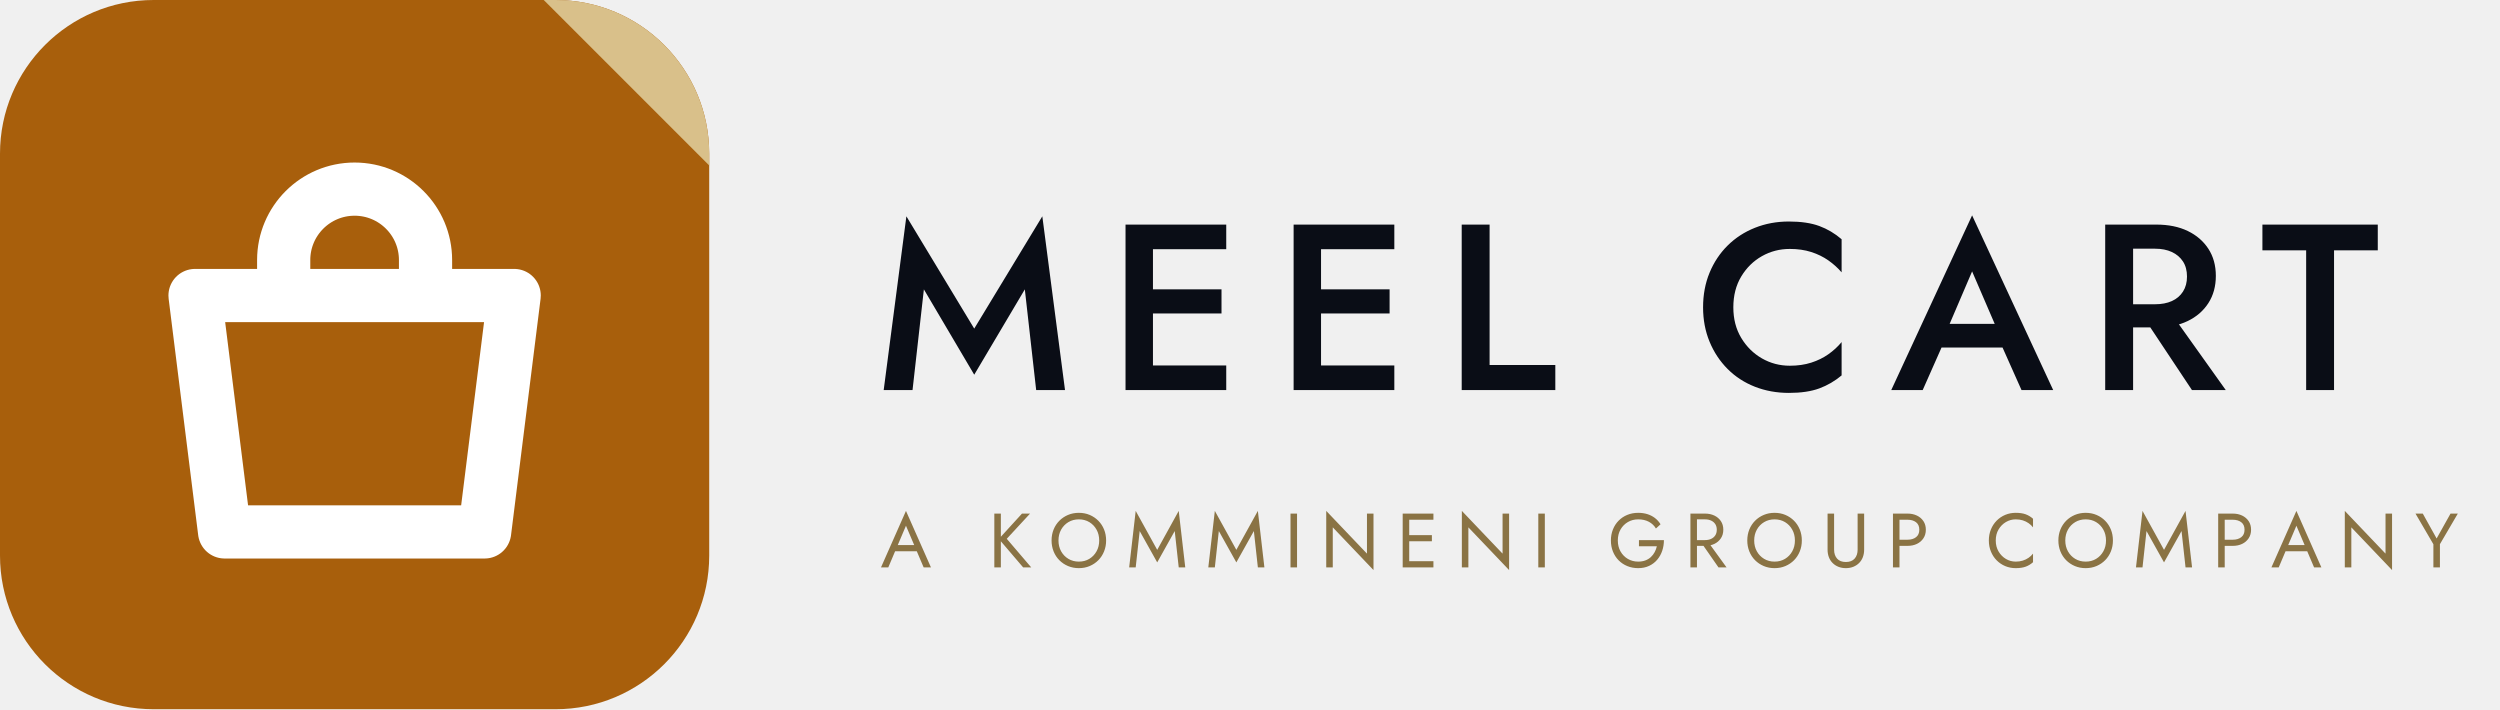
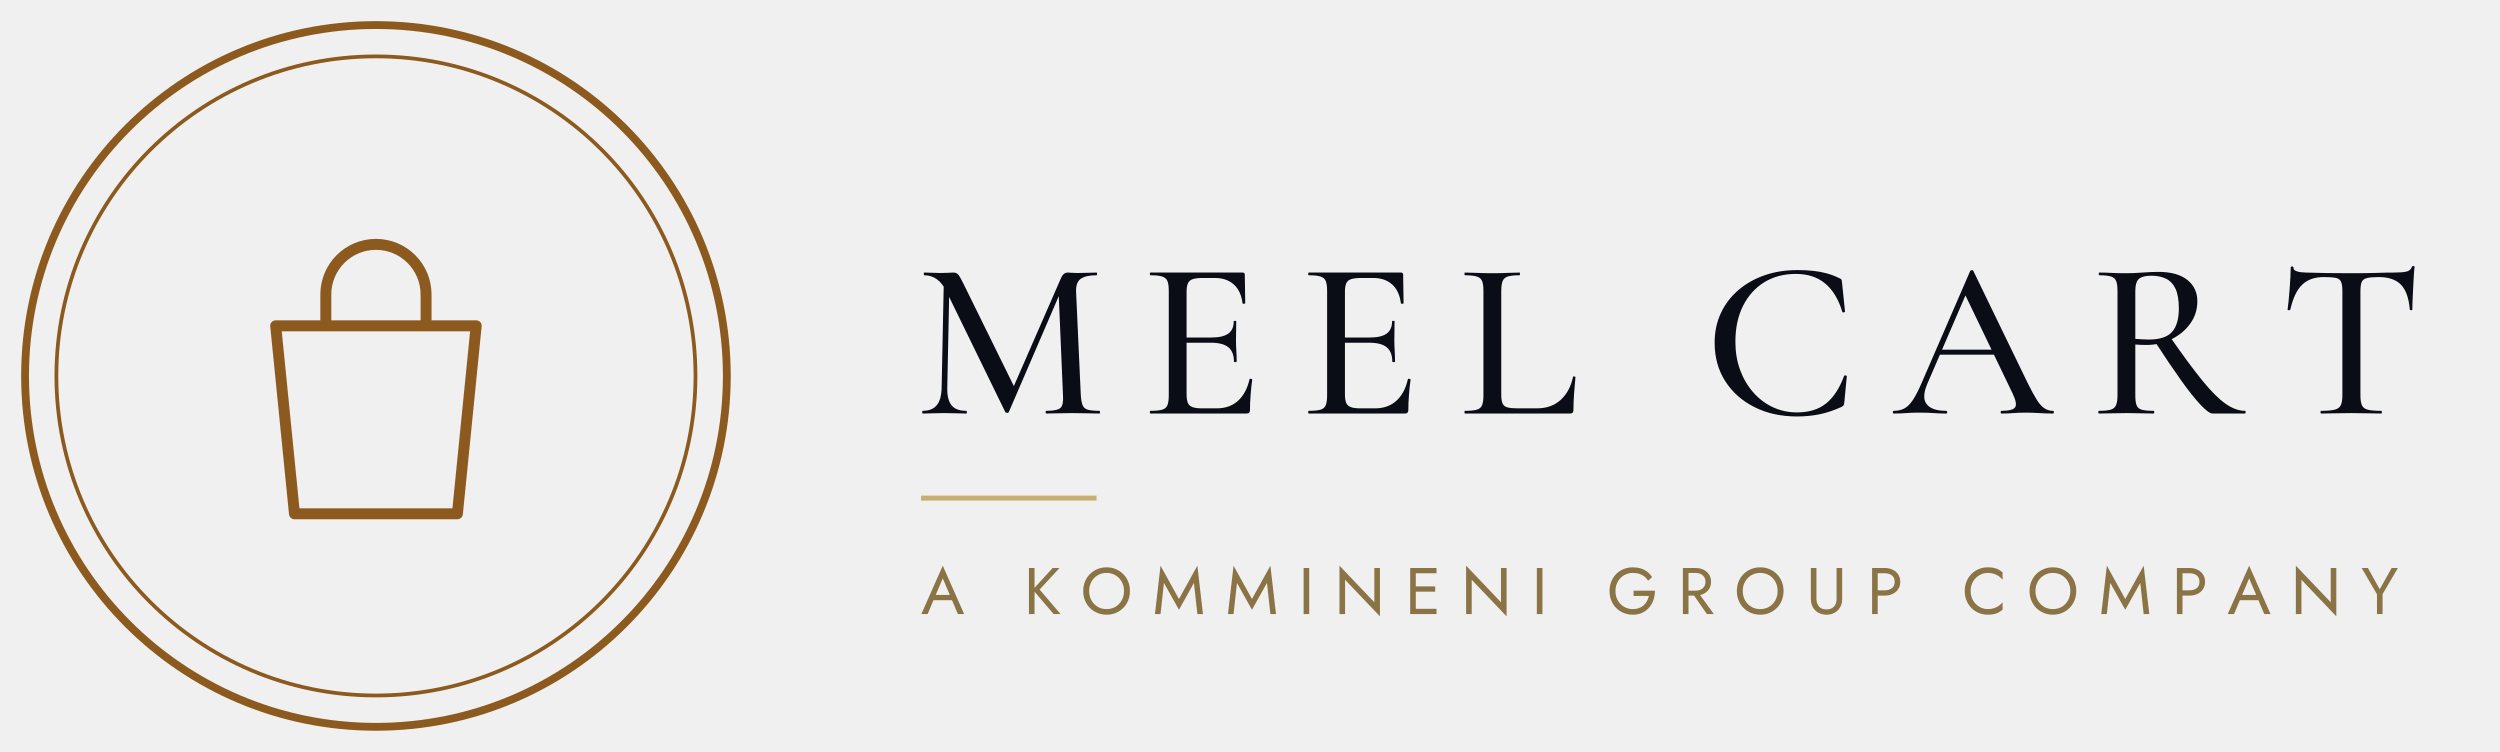
- <svg xmlns="http://www.w3.org/2000/svg" viewBox="0 0 423 120" width="423" height="120" role="img" aria-label="Meel Cart logo">
-   <g transform="translate(0 0)">
-     <clipPath id="t-meel-cart-0-0">
-       <rect width="120" height="120" rx="26" />
-     </clipPath>
-     <rect width="120" height="120" rx="26" fill="#A85F0C" />
-     <polygon clip-path="url(#t-meel-cart-0-0)" points="92,0 120,0 120,28" fill="#D9C08A" />
-     <path fill="none" stroke="#FFFFFF" stroke-width="9" stroke-linecap="round" stroke-linejoin="round" d="M33 50 H87 L82 90 H38 Z M48 50 V44 A12 12 0 0 1 72 44 V50" />
-   </g>
-   <path fill="#0A0D16" d="M156.32 48.96 164.84 63.4 173.4 48.96 175.32 66.0H180.2L176.36 36.6L164.84 55.6L153.36 36.6L149.52 66.0H154.4Z M193.36 66.0H207.48V61.84H193.36ZM193.36 42.16H207.48V38.0H193.36ZM193.36 53.04H206.68V48.96H193.36ZM190.44 38.0V66.0H195.08V38.0Z M221.8 66.0H235.92V61.84H221.8ZM221.8 42.16H235.92V38.0H221.8ZM221.8 53.04H235.12V48.96H221.8ZM218.88 38.0V66.0H223.52V38.0Z M247.32 38.0V66.0H263.16V61.76H252.04V38.0Z M293.28 52.0Q293.28 49.0 294.62 46.78Q295.96 44.56 298.12 43.34Q300.28 42.12 302.84 42.12Q304.84 42.12 306.46 42.64Q308.08 43.16 309.36 44.06Q310.64 44.96 311.6 46.08V40.48Q309.88 39.0 307.82 38.24Q305.76 37.48 302.68 37.48Q299.6 37.48 296.94 38.54Q294.28 39.6 292.32 41.54Q290.36 43.48 289.26 46.14Q288.16 48.8 288.16 52.0Q288.16 55.16 289.26 57.82Q290.36 60.48 292.32 62.44Q294.28 64.4 296.94 65.44Q299.6 66.48 302.68 66.48Q305.76 66.48 307.82 65.72Q309.88 64.96 311.6 63.52V57.88Q310.64 59.04 309.36 59.94Q308.08 60.84 306.46 61.36Q304.84 61.88 302.84 61.88Q300.28 61.88 298.12 60.64Q295.96 59.4 294.62 57.18Q293.28 54.96 293.28 52.0Z M326.36 58.8H341.16L340.28 54.8H327.28ZM333.68 45.92 338.16 56.32 338.24 57.48 342.04 66.0H347.4L333.68 36.44L320.0 66.0H325.32L329.2 57.24L329.28 56.2Z M362.0 52.64 370.88 66.0H376.6L367.08 52.64ZM356.2 38.0V66.0H360.92V38.0ZM359.0 42.08H364.64Q366.28 42.08 367.48 42.64Q368.68 43.2 369.36 44.24Q370.04 45.28 370.04 46.8Q370.04 48.28 369.36 49.34Q368.68 50.4 367.48 50.94Q366.28 51.48 364.64 51.48H359.0V55.4H364.84Q367.92 55.4 370.16 54.32Q372.4 53.24 373.66 51.28Q374.92 49.32 374.92 46.68Q374.92 44.04 373.66 42.1Q372.4 40.16 370.16 39.08Q367.92 38.0 364.84 38.0H359.0Z M382.8 42.36H390.2V66.0H394.92V42.36H402.32V38.0H382.8Z" />
-   <path fill="#8A7344" d="M150.911 93.27H155.721L155.331 92.23H151.301ZM153.29 88.954 154.85 92.62 154.954 92.88 156.28 96.0H157.515L153.29 86.445L149.065 96.0H150.3L151.652 92.802L151.756 92.568Z M168.24 86.9V96.0H169.345V86.9ZM172.92 86.9 169.007 91.19 173.115 96.0H174.48L170.346 91.164L174.285 86.9Z M179.095 91.45Q179.095 90.423 179.543 89.617Q179.992 88.811 180.772 88.343Q181.552 87.875 182.54 87.875Q183.541 87.875 184.315 88.343Q185.088 88.811 185.536 89.617Q185.985 90.423 185.985 91.45Q185.985 92.477 185.536 93.283Q185.088 94.089 184.315 94.557Q183.541 95.025 182.54 95.025Q181.552 95.025 180.772 94.557Q179.992 94.089 179.543 93.283Q179.095 92.477 179.095 91.45ZM177.925 91.45Q177.925 92.438 178.269 93.296Q178.614 94.154 179.238 94.785Q179.862 95.415 180.707 95.773Q181.552 96.13 182.54 96.13Q183.541 96.13 184.38 95.773Q185.218 95.415 185.842 94.785Q186.466 94.154 186.81 93.296Q187.155 92.438 187.155 91.45Q187.155 90.449 186.81 89.597Q186.466 88.746 185.842 88.115Q185.218 87.485 184.38 87.127Q183.541 86.77 182.54 86.77Q181.552 86.77 180.707 87.127Q179.862 87.485 179.238 88.115Q178.614 88.746 178.269 89.597Q177.925 90.449 177.925 91.45Z M192.836 89.851 195.8 95.155 198.764 89.851 199.44 96.0H200.545L199.44 86.445L195.8 93.036L192.16 86.445L191.055 96.0H192.16Z M206.226 89.851 209.19 95.155 212.154 89.851 212.83 96.0H213.935L212.83 86.445L209.19 93.036L205.55 86.445L204.445 96.0H205.55Z M218.355 86.9V96.0H219.46V86.9Z M231.29 86.9V93.673L224.4 86.445V96.0H225.505V89.227L232.395 96.455V86.9Z M237.946 96.0H242.535V94.96H237.946ZM237.946 87.94H242.535V86.9H237.946ZM237.946 91.58H242.275V90.54H237.946ZM237.335 86.9V96.0H238.44V86.9Z M254.235 86.9V93.673L247.345 86.445V96.0H248.45V89.227L255.34 96.455V86.9Z M260.28 86.9V96.0H261.385V86.9Z M277.31 92.425H280.339Q280.222 92.958 279.968 93.426Q279.715 93.894 279.325 94.258Q278.935 94.622 278.395 94.823Q277.856 95.025 277.18 95.025Q276.218 95.025 275.438 94.57Q274.658 94.115 274.196 93.309Q273.735 92.503 273.735 91.45Q273.735 90.384 274.196 89.584Q274.658 88.785 275.438 88.33Q276.218 87.875 277.18 87.875Q278.22 87.875 278.987 88.285Q279.754 88.694 280.183 89.422L280.963 88.707Q280.573 88.07 280.007 87.641Q279.442 87.212 278.733 86.991Q278.025 86.77 277.18 86.77Q276.192 86.77 275.347 87.114Q274.502 87.459 273.878 88.09Q273.254 88.72 272.909 89.578Q272.565 90.436 272.565 91.45Q272.565 92.464 272.909 93.322Q273.254 94.18 273.878 94.811Q274.502 95.441 275.347 95.785Q276.192 96.13 277.18 96.13Q278.22 96.13 279.032 95.746Q279.845 95.363 280.404 94.7Q280.963 94.037 281.249 93.186Q281.535 92.334 281.535 91.385H277.31Z M287.645 91.515 290.765 96.0H292.13L288.88 91.515ZM286.02 86.9V96.0H287.125V86.9ZM286.631 87.875H288.49Q289.075 87.875 289.524 88.083Q289.972 88.291 290.226 88.681Q290.479 89.071 290.479 89.63Q290.479 90.189 290.226 90.579Q289.972 90.969 289.524 91.177Q289.075 91.385 288.49 91.385H286.631V92.36H288.49Q289.374 92.36 290.069 92.029Q290.765 91.697 291.174 91.079Q291.584 90.462 291.584 89.63Q291.584 88.785 291.174 88.174Q290.765 87.563 290.069 87.232Q289.374 86.9 288.49 86.9H286.631Z M296.81 91.45Q296.81 90.423 297.258 89.617Q297.707 88.811 298.487 88.343Q299.267 87.875 300.255 87.875Q301.256 87.875 302.029 88.343Q302.803 88.811 303.251 89.617Q303.7 90.423 303.7 91.45Q303.7 92.477 303.251 93.283Q302.803 94.089 302.029 94.557Q301.256 95.025 300.255 95.025Q299.267 95.025 298.487 94.557Q297.707 94.089 297.258 93.283Q296.81 92.477 296.81 91.45ZM295.64 91.45Q295.64 92.438 295.984 93.296Q296.329 94.154 296.953 94.785Q297.577 95.415 298.422 95.773Q299.267 96.13 300.255 96.13Q301.256 96.13 302.094 95.773Q302.933 95.415 303.557 94.785Q304.181 94.154 304.525 93.296Q304.87 92.438 304.87 91.45Q304.87 90.449 304.525 89.597Q304.181 88.746 303.557 88.115Q302.933 87.485 302.094 87.127Q301.256 86.77 300.255 86.77Q299.267 86.77 298.422 87.127Q297.577 87.485 296.953 88.115Q296.329 88.746 295.984 89.597Q295.64 90.449 295.64 91.45Z M309.225 86.9V93.01Q309.225 93.686 309.439 94.258Q309.654 94.83 310.063 95.246Q310.473 95.662 311.045 95.896Q311.617 96.13 312.319 96.13Q313.021 96.13 313.593 95.896Q314.165 95.662 314.574 95.246Q314.984 94.83 315.198 94.258Q315.413 93.686 315.413 93.01V86.9H314.308V93.01Q314.308 93.946 313.801 94.518Q313.294 95.09 312.319 95.09Q311.344 95.09 310.837 94.518Q310.33 93.946 310.33 93.01V86.9Z M320.288 86.9V96.0H321.393V86.9ZM320.899 87.94H322.758Q323.642 87.94 324.194 88.362Q324.747 88.785 324.747 89.63Q324.747 90.462 324.194 90.891Q323.642 91.32 322.758 91.32H320.899V92.36H322.758Q323.642 92.36 324.337 92.029Q325.033 91.697 325.442 91.079Q325.852 90.462 325.852 89.63Q325.852 88.785 325.442 88.174Q325.033 87.563 324.337 87.232Q323.642 86.9 322.758 86.9H320.899Z M337.682 91.45Q337.682 90.384 338.156 89.584Q338.631 88.785 339.398 88.33Q340.165 87.875 341.062 87.875Q341.712 87.875 342.251 88.044Q342.791 88.213 343.233 88.518Q343.675 88.824 343.987 89.227V87.771Q343.415 87.264 342.739 87.017Q342.063 86.77 341.062 86.77Q340.113 86.77 339.287 87.114Q338.462 87.459 337.838 88.09Q337.214 88.72 336.863 89.578Q336.512 90.436 336.512 91.45Q336.512 92.464 336.863 93.322Q337.214 94.18 337.838 94.811Q338.462 95.441 339.287 95.785Q340.113 96.13 341.062 96.13Q342.063 96.13 342.739 95.883Q343.415 95.636 343.987 95.129V93.673Q343.675 94.076 343.233 94.381Q342.791 94.687 342.251 94.856Q341.712 95.025 341.062 95.025Q340.165 95.025 339.398 94.57Q338.631 94.115 338.156 93.309Q337.682 92.503 337.682 91.45Z M349.447 91.45Q349.447 90.423 349.895 89.617Q350.344 88.811 351.124 88.343Q351.904 87.875 352.892 87.875Q353.893 87.875 354.666 88.343Q355.44 88.811 355.888 89.617Q356.337 90.423 356.337 91.45Q356.337 92.477 355.888 93.283Q355.44 94.089 354.666 94.557Q353.893 95.025 352.892 95.025Q351.904 95.025 351.124 94.557Q350.344 94.089 349.895 93.283Q349.447 92.477 349.447 91.45ZM348.277 91.45Q348.277 92.438 348.621 93.296Q348.966 94.154 349.59 94.785Q350.214 95.415 351.059 95.773Q351.904 96.13 352.892 96.13Q353.893 96.13 354.731 95.773Q355.57 95.415 356.194 94.785Q356.818 94.154 357.162 93.296Q357.507 92.438 357.507 91.45Q357.507 90.449 357.162 89.597Q356.818 88.746 356.194 88.115Q355.57 87.485 354.731 87.127Q353.893 86.77 352.892 86.77Q351.904 86.77 351.059 87.127Q350.214 87.485 349.59 88.115Q348.966 88.746 348.621 89.597Q348.277 90.449 348.277 91.45Z M363.188 89.851 366.152 95.155 369.116 89.851 369.792 96.0H370.897L369.792 86.445L366.152 93.036L362.512 86.445L361.407 96.0H362.512Z M375.317 86.9V96.0H376.422V86.9ZM375.928 87.94H377.787Q378.671 87.94 379.223 88.362Q379.776 88.785 379.776 89.63Q379.776 90.462 379.223 90.891Q378.671 91.32 377.787 91.32H375.928V92.36H377.787Q378.671 92.36 379.366 92.029Q380.062 91.697 380.471 91.079Q380.881 90.462 380.881 89.63Q380.881 88.785 380.471 88.174Q380.062 87.563 379.366 87.232Q378.671 86.9 377.787 86.9H375.928Z M386.172 93.27H390.982L390.592 92.23H386.562ZM388.551 88.954 390.111 92.62 390.215 92.88 391.541 96.0H392.776L388.551 86.445L384.326 96.0H385.561L386.913 92.802L387.017 92.568Z M403.631 86.9V93.673L396.741 86.445V96.0H397.846V89.227L404.736 96.455V86.9Z M414.629 86.9 412.276 91.112 409.936 86.9H408.701L411.73 92.087V96.0H412.835V92.074L415.864 86.9Z" />
+ <svg xmlns="http://www.w3.org/2000/svg" viewBox="0 0 399 120" width="399" height="120" role="img" aria-label="Meel Cart logo">
+   <circle fill="none" stroke="#8C5A1E" stroke-width="1.25" cx="60" cy="60" r="56" />
+   <circle fill="none" stroke="#8C5A1E" stroke-width="0.6" cx="60" cy="60" r="51" />
+   <path fill="none" stroke="#8C5A1E" stroke-width="1.75" stroke-linecap="round" stroke-linejoin="round" d="M44 52 H76 L73 82 H47 Z M52 52 V47 A8 8 0 0 1 68 47 V52" />
+   <path fill="#0A0D16" d="M150.284 61.896 150.644 44.328 151.544 44.4 151.184 61.896Q151.148 63.768 151.85 64.668Q152.552 65.568 154.208 65.568Q154.316 65.568 154.316 65.784Q154.316 66.0 154.208 66.0Q153.416 66.0 152.588 65.964Q151.76 65.928 150.716 65.928Q149.744 65.928 148.88 65.964Q148.016 66.0 147.26 66.0Q147.188 66.0 147.188 65.784Q147.188 65.568 147.26 65.568Q148.772 65.568 149.51 64.668Q150.248 63.768 150.284 61.896ZM175.484 65.568Q175.556 65.568 175.556 65.784Q175.556 66.0 175.484 66.0Q174.584 66.0 173.468 65.964Q172.352 65.928 171.092 65.928Q169.904 65.928 168.86 65.964Q167.816 66.0 166.988 66.0Q166.88 66.0 166.88 65.784Q166.88 65.568 166.988 65.568Q168.752 65.568 169.256 65.1Q169.76 64.632 169.652 63.084L168.932 46.128L170.336 44.112L161.012 65.748Q160.976 65.892 160.742 65.892Q160.508 65.892 160.436 65.748L151.04 46.488Q149.78 43.932 147.512 43.932Q147.44 43.932 147.44 43.716Q147.44 43.5 147.512 43.5Q148.16 43.5 148.862 43.536Q149.564 43.572 150.068 43.572Q150.752 43.572 151.31 43.536Q151.868 43.5 152.156 43.5Q152.66 43.5 152.948 43.842Q153.236 44.184 153.812 45.372L161.984 61.968L160.652 64.272L169.328 44.4Q169.508 43.968 169.778 43.734Q170.048 43.5 170.408 43.5Q170.66 43.5 171.038 43.536Q171.416 43.572 171.92 43.572Q172.928 43.572 173.612 43.536Q174.296 43.5 175.016 43.5Q175.088 43.5 175.088 43.716Q175.088 43.932 175.016 43.932Q173.288 43.932 172.496 44.49Q171.704 45.048 171.74 46.524L172.496 63.084Q172.568 64.128 172.784 64.668Q173.0 65.208 173.612 65.388Q174.224 65.568 175.484 65.568Z M198.956 66.0H183.62Q183.512 66.0 183.512 65.784Q183.512 65.568 183.62 65.568Q184.844 65.568 185.474 65.388Q186.104 65.208 186.32 64.668Q186.536 64.128 186.536 63.084V46.416Q186.536 45.372 186.32 44.85Q186.104 44.328 185.474 44.13Q184.844 43.932 183.62 43.932Q183.512 43.932 183.512 43.716Q183.512 43.5 183.62 43.5H198.308Q198.668 43.5 198.668 43.824L198.74 48.36Q198.74 48.468 198.542 48.486Q198.344 48.504 198.308 48.396Q198.056 46.416 196.904 45.39Q195.752 44.364 193.88 44.364H192.044Q190.964 44.364 190.388 44.544Q189.812 44.724 189.596 45.21Q189.38 45.696 189.38 46.56V62.94Q189.38 63.804 189.578 64.29Q189.776 64.776 190.316 64.974Q190.856 65.172 191.828 65.172H194.204Q196.256 65.172 197.588 63.966Q198.92 62.76 199.424 60.528Q199.424 60.42 199.64 60.456Q199.856 60.492 199.856 60.6Q199.712 61.572 199.604 62.94Q199.496 64.308 199.496 65.46Q199.496 66.0 198.956 66.0ZM196.94 57.72Q196.94 56.172 196.058 55.434Q195.176 54.696 193.232 54.696H188.012V53.868H193.34Q195.176 53.868 196.04 53.238Q196.904 52.608 196.904 51.276Q196.904 51.204 197.102 51.204Q197.3 51.204 197.3 51.276Q197.3 52.392 197.282 53.004Q197.264 53.616 197.264 54.3Q197.264 55.128 197.318 55.956Q197.372 56.784 197.372 57.72Q197.372 57.792 197.156 57.792Q196.94 57.792 196.94 57.72Z M224.228 66.0H208.892Q208.784 66.0 208.784 65.784Q208.784 65.568 208.892 65.568Q210.116 65.568 210.746 65.388Q211.376 65.208 211.592 64.668Q211.808 64.128 211.808 63.084V46.416Q211.808 45.372 211.592 44.85Q211.376 44.328 210.746 44.13Q210.116 43.932 208.892 43.932Q208.784 43.932 208.784 43.716Q208.784 43.5 208.892 43.5H223.58Q223.94 43.5 223.94 43.824L224.012 48.36Q224.012 48.468 223.814 48.486Q223.616 48.504 223.58 48.396Q223.328 46.416 222.176 45.39Q221.024 44.364 219.152 44.364H217.316Q216.236 44.364 215.66 44.544Q215.084 44.724 214.868 45.21Q214.652 45.696 214.652 46.56V62.94Q214.652 63.804 214.85 64.29Q215.048 64.776 215.588 64.974Q216.128 65.172 217.1 65.172H219.476Q221.528 65.172 222.86 63.966Q224.192 62.76 224.696 60.528Q224.696 60.42 224.912 60.456Q225.128 60.492 225.128 60.6Q224.984 61.572 224.876 62.94Q224.768 64.308 224.768 65.46Q224.768 66.0 224.228 66.0ZM222.212 57.72Q222.212 56.172 221.33 55.434Q220.448 54.696 218.504 54.696H213.284V53.868H218.612Q220.448 53.868 221.312 53.238Q222.176 52.608 222.176 51.276Q222.176 51.204 222.374 51.204Q222.572 51.204 222.572 51.276Q222.572 52.392 222.554 53.004Q222.536 53.616 222.536 54.3Q222.536 55.128 222.59 55.956Q222.644 56.784 222.644 57.72Q222.644 57.792 222.428 57.792Q222.212 57.792 222.212 57.72Z M239.6 46.452V62.94Q239.6 63.876 239.798 64.362Q239.996 64.848 240.554 65.01Q241.112 65.172 242.228 65.172H245.288Q247.628 65.172 249.104 63.804Q250.58 62.436 251.048 60.168Q251.048 60.06 251.246 60.078Q251.444 60.096 251.444 60.204Q251.336 61.248 251.228 62.724Q251.12 64.2 251.12 65.46Q251.12 66.0 250.58 66.0H233.804Q233.732 66.0 233.732 65.784Q233.732 65.568 233.804 65.568Q235.064 65.568 235.694 65.388Q236.324 65.208 236.54 64.668Q236.756 64.128 236.756 63.084V46.416Q236.756 45.372 236.54 44.85Q236.324 44.328 235.694 44.13Q235.064 43.932 233.804 43.932Q233.732 43.932 233.732 43.716Q233.732 43.5 233.804 43.5Q234.668 43.5 235.802 43.554Q236.936 43.608 238.16 43.608Q239.456 43.608 240.554 43.554Q241.652 43.5 242.516 43.5Q242.588 43.5 242.588 43.716Q242.588 43.932 242.516 43.932Q241.256 43.932 240.644 44.13Q240.032 44.328 239.816 44.868Q239.6 45.408 239.6 46.452Z M286.868 43.104Q288.236 43.104 289.406 43.23Q290.576 43.356 291.602 43.644Q292.628 43.932 293.564 44.4Q293.852 44.508 293.906 44.634Q293.96 44.76 293.996 45.192L294.464 49.728Q294.464 49.8 294.266 49.854Q294.068 49.908 294.032 49.764Q293.132 46.776 291.296 45.246Q289.46 43.716 286.616 43.716Q283.736 43.716 281.576 45.048Q279.416 46.38 278.192 48.81Q276.968 51.24 276.968 54.552Q276.968 57.0 277.724 59.052Q278.48 61.104 279.83 62.634Q281.18 64.164 282.962 64.992Q284.744 65.82 286.796 65.82Q289.676 65.82 291.458 64.38Q293.24 62.94 294.32 59.988Q294.392 59.88 294.572 59.916Q294.752 59.952 294.752 60.06L294.356 64.164Q294.32 64.596 294.23 64.704Q294.14 64.812 293.888 64.956Q292.052 65.784 290.378 66.126Q288.704 66.468 286.796 66.468Q282.98 66.468 280.01 64.974Q277.04 63.48 275.348 60.834Q273.656 58.188 273.656 54.696Q273.656 52.104 274.646 49.98Q275.636 47.856 277.436 46.308Q279.236 44.76 281.63 43.932Q284.024 43.104 286.868 43.104Z M309.008 56.604 309.44 55.812H319.232L319.484 56.604ZM327.62 65.568Q327.8 65.568 327.8 65.784Q327.8 66.0 327.62 66.0Q326.576 66.0 325.478 65.928Q324.38 65.856 323.336 65.856Q322.184 65.856 321.338 65.928Q320.492 66.0 319.448 66.0Q319.304 66.0 319.304 65.784Q319.304 65.568 319.448 65.568Q321.212 65.568 321.608 65.01Q322.004 64.452 321.212 62.796L313.472 46.704L314.624 44.976L307.604 61.248Q306.668 63.444 307.496 64.506Q308.324 65.568 310.592 65.568Q310.772 65.568 310.772 65.784Q310.772 66.0 310.592 66.0Q309.512 66.0 308.612 65.928Q307.712 65.856 306.344 65.856Q305.012 65.856 304.202 65.928Q303.392 66.0 302.24 66.0Q302.096 66.0 302.096 65.784Q302.096 65.568 302.24 65.568Q303.212 65.568 303.932 65.19Q304.652 64.812 305.318 63.804Q305.984 62.796 306.776 60.924L314.444 43.248Q314.48 43.14 314.696 43.122Q314.912 43.104 314.948 43.248L323.588 61.068Q324.452 62.832 325.082 63.822Q325.712 64.812 326.324 65.19Q326.936 65.568 327.62 65.568Z M353.108 66.0Q352.532 66.0 351.218 64.614Q349.904 63.228 348.068 60.654Q346.232 58.08 343.928 54.516L346.34 53.76Q349.364 58.116 351.47 60.708Q353.576 63.3 355.196 64.434Q356.816 65.568 358.292 65.568Q358.4 65.568 358.4 65.784Q358.4 66.0 358.292 66.0Q356.276 66.0 354.998 66.0Q353.72 66.0 353.108 66.0ZM344.468 43.392Q347.492 43.392 349.094 44.67Q350.696 45.948 350.696 48.072Q350.696 50.088 349.544 51.672Q348.392 53.256 346.538 54.156Q344.684 55.056 342.56 55.056Q342.128 55.056 341.66 55.038Q341.192 55.02 340.796 54.984V63.084Q340.796 64.128 340.994 64.668Q341.192 65.208 341.822 65.388Q342.452 65.568 343.712 65.568Q343.82 65.568 343.82 65.784Q343.82 66.0 343.712 66.0Q342.812 66.0 341.732 65.964Q340.652 65.928 339.356 65.928Q338.132 65.928 337.016 65.964Q335.9 66.0 335.0 66.0Q334.892 66.0 334.892 65.784Q334.892 65.568 335.0 65.568Q336.224 65.568 336.854 65.388Q337.484 65.208 337.718 64.668Q337.952 64.128 337.952 63.084V46.416Q337.952 45.372 337.736 44.85Q337.52 44.328 336.908 44.13Q336.296 43.932 335.036 43.932Q334.964 43.932 334.964 43.716Q334.964 43.5 335.036 43.5Q335.936 43.5 337.034 43.554Q338.132 43.608 339.356 43.608Q340.508 43.608 341.948 43.5Q343.388 43.392 344.468 43.392ZM347.744 49.224Q347.744 47.208 347.204 46.074Q346.664 44.94 345.674 44.472Q344.684 44.004 343.352 44.004Q341.984 44.004 341.39 44.49Q340.796 44.976 340.796 46.488V54.084Q341.3 54.12 341.894 54.156Q342.488 54.192 342.92 54.192Q345.584 54.192 346.664 52.968Q347.744 51.744 347.744 49.224Z M370.892 44.22Q368.66 44.22 367.4 45.462Q366.14 46.704 365.528 49.44Q365.492 49.512 365.294 49.512Q365.096 49.512 365.096 49.404Q365.168 48.936 365.258 48.072Q365.348 47.208 365.42 46.2Q365.492 45.192 365.546 44.256Q365.6 43.32 365.6 42.708Q365.6 42.528 365.816 42.528Q366.032 42.528 366.032 42.708Q366.032 43.068 366.392 43.23Q366.752 43.392 367.22 43.446Q367.688 43.5 368.012 43.5Q371.108 43.608 375.248 43.608Q377.768 43.608 379.28 43.554Q380.792 43.5 382.196 43.5Q383.42 43.5 384.086 43.338Q384.752 43.176 384.932 42.6Q384.968 42.456 385.166 42.456Q385.364 42.456 385.364 42.6Q385.292 43.14 385.238 44.112Q385.184 45.084 385.13 46.128Q385.076 47.172 385.04 48.072Q385.004 48.972 385.004 49.404Q385.004 49.512 384.806 49.512Q384.608 49.512 384.608 49.404Q384.356 46.596 383.168 45.408Q381.98 44.22 379.64 44.22Q378.38 44.22 377.75 44.382Q377.12 44.544 376.922 45.012Q376.724 45.48 376.724 46.488V63.084Q376.724 64.128 376.958 64.668Q377.192 65.208 377.894 65.388Q378.596 65.568 380.072 65.568Q380.144 65.568 380.144 65.784Q380.144 66.0 380.072 66.0Q379.1 66.0 377.894 65.964Q376.688 65.928 375.248 65.928Q373.88 65.928 372.674 65.964Q371.468 66.0 370.46 66.0Q370.352 66.0 370.352 65.784Q370.352 65.568 370.46 65.568Q371.864 65.568 372.602 65.388Q373.34 65.208 373.592 64.668Q373.844 64.128 373.844 63.084V46.416Q373.844 45.444 373.628 44.958Q373.412 44.472 372.764 44.346Q372.116 44.22 370.892 44.22Z" />
+   <path stroke="#C9AE72" stroke-width="0.8" d="M147 79.5 H175" />
+   <path fill="#8A7344" d="M148.543 95.795H152.429L152.113 94.955H148.858ZM150.465 92.309 151.725 95.27 151.809 95.48 152.88 98.0H153.877L150.465 90.282L147.053 98.0H148.05L149.142 95.417L149.226 95.228Z M164.22 90.65V98.0H165.113V90.65ZM168 90.65 164.84 94.115 168.158 98.0H169.26L165.921 94.094L169.103 90.65Z M173.828 94.325Q173.828 93.495 174.19 92.844Q174.552 92.194 175.182 91.816Q175.812 91.438 176.61 91.438Q177.419 91.438 178.043 91.816Q178.668 92.194 179.03 92.844Q179.393 93.495 179.393 94.325Q179.393 95.154 179.03 95.805Q178.668 96.457 178.043 96.835Q177.419 97.213 176.61 97.213Q175.812 97.213 175.182 96.835Q174.552 96.457 174.19 95.805Q173.828 95.154 173.828 94.325ZM172.883 94.325Q172.883 95.123 173.161 95.816Q173.439 96.509 173.943 97.018Q174.447 97.528 175.13 97.816Q175.812 98.105 176.61 98.105Q177.419 98.105 178.096 97.816Q178.773 97.528 179.277 97.018Q179.781 96.509 180.059 95.816Q180.338 95.123 180.338 94.325Q180.338 93.516 180.059 92.829Q179.781 92.141 179.277 91.632Q178.773 91.123 178.096 90.834Q177.419 90.545 176.61 90.545Q175.812 90.545 175.13 90.834Q174.447 91.123 173.943 91.632Q173.439 92.141 173.161 92.829Q172.883 93.516 172.883 94.325Z M185.766 93.034 188.16 97.317 190.554 93.034 191.1 98.0H191.993L191.1 90.282L188.16 95.606L185.22 90.282L184.328 98.0H185.22Z M197.421 93.034 199.815 97.317 202.209 93.034 202.755 98.0H203.648L202.755 90.282L199.815 95.606L196.875 90.282L195.983 98.0H196.875Z M208.058 90.65V98.0H208.95V90.65Z M219.345 90.65V96.12L213.78 90.282V98.0H214.673V92.529L220.238 98.368V90.65Z M225.561 98.0H229.268V97.16H225.561ZM225.561 91.49H229.268V90.65H225.561ZM225.561 94.43H229.058V93.59H225.561ZM225.068 90.65V98.0H225.96V90.65Z M239.558 90.65V96.12L233.993 90.282V98.0H234.885V92.529L240.45 98.368V90.65Z M245.28 90.65V98.0H246.173V90.65Z M260.715 95.112H263.162Q263.067 95.543 262.862 95.921Q262.658 96.299 262.343 96.593Q262.028 96.887 261.592 97.05Q261.156 97.213 260.61 97.213Q259.833 97.213 259.203 96.845Q258.573 96.478 258.2 95.827Q257.828 95.175 257.828 94.325Q257.828 93.464 258.2 92.818Q258.573 92.172 259.203 91.805Q259.833 91.438 260.61 91.438Q261.45 91.438 262.07 91.768Q262.689 92.099 263.036 92.687L263.666 92.109Q263.351 91.595 262.894 91.249Q262.437 90.902 261.865 90.724Q261.293 90.545 260.61 90.545Q259.812 90.545 259.13 90.823Q258.447 91.102 257.943 91.611Q257.439 92.12 257.161 92.813Q256.883 93.506 256.883 94.325Q256.883 95.144 257.161 95.837Q257.439 96.53 257.943 97.039Q258.447 97.549 259.13 97.827Q259.812 98.105 260.61 98.105Q261.45 98.105 262.106 97.795Q262.763 97.486 263.214 96.95Q263.666 96.415 263.897 95.727Q264.128 95.039 264.128 94.272H260.715Z M269.903 94.377 272.423 98.0H273.525L270.9 94.377ZM268.59 90.65V98.0H269.483V90.65ZM269.084 91.438H270.585Q271.058 91.438 271.42 91.606Q271.782 91.773 271.987 92.088Q272.192 92.403 272.192 92.855Q272.192 93.306 271.987 93.621Q271.782 93.936 271.42 94.105Q271.058 94.272 270.585 94.272H269.084V95.06H270.585Q271.299 95.06 271.861 94.792Q272.423 94.525 272.753 94.026Q273.084 93.527 273.084 92.855Q273.084 92.172 272.753 91.679Q272.423 91.186 271.861 90.918Q271.299 90.65 270.585 90.65H269.084Z M278.145 94.325Q278.145 93.495 278.507 92.844Q278.87 92.194 279.5 91.816Q280.13 91.438 280.928 91.438Q281.736 91.438 282.361 91.816Q282.986 92.194 283.348 92.844Q283.71 93.495 283.71 94.325Q283.71 95.154 283.348 95.805Q282.986 96.457 282.361 96.835Q281.736 97.213 280.928 97.213Q280.13 97.213 279.5 96.835Q278.87 96.457 278.507 95.805Q278.145 95.154 278.145 94.325ZM277.2 94.325Q277.2 95.123 277.478 95.816Q277.757 96.509 278.261 97.018Q278.765 97.528 279.447 97.816Q280.13 98.105 280.928 98.105Q281.736 98.105 282.413 97.816Q283.091 97.528 283.595 97.018Q284.099 96.509 284.377 95.816Q284.655 95.123 284.655 94.325Q284.655 93.516 284.377 92.829Q284.099 92.141 283.595 91.632Q283.091 91.123 282.413 90.834Q281.736 90.545 280.928 90.545Q280.13 90.545 279.447 90.834Q278.765 91.123 278.261 91.632Q277.757 92.141 277.478 92.829Q277.2 93.516 277.2 94.325Z M289.013 90.65V95.585Q289.013 96.131 289.186 96.593Q289.359 97.055 289.69 97.391Q290.021 97.727 290.483 97.916Q290.945 98.105 291.512 98.105Q292.079 98.105 292.541 97.916Q293.003 97.727 293.333 97.391Q293.664 97.055 293.837 96.593Q294.011 96.131 294.011 95.585V90.65H293.118V95.585Q293.118 96.341 292.709 96.803Q292.299 97.265 291.512 97.265Q290.724 97.265 290.315 96.803Q289.905 96.341 289.905 95.585V90.65Z M298.788 90.65V98.0H299.681V90.65ZM299.282 91.49H300.783Q301.497 91.49 301.943 91.831Q302.39 92.172 302.39 92.855Q302.39 93.527 301.943 93.874Q301.497 94.22 300.783 94.22H299.282V95.06H300.783Q301.497 95.06 302.059 94.792Q302.621 94.525 302.951 94.026Q303.282 93.527 303.282 92.855Q303.282 92.172 302.951 91.679Q302.621 91.186 302.059 90.918Q301.497 90.65 300.783 90.65H299.282Z M314.517 94.325Q314.517 93.464 314.9 92.818Q315.284 92.172 315.903 91.805Q316.523 91.438 317.247 91.438Q317.772 91.438 318.208 91.574Q318.644 91.71 319.001 91.957Q319.358 92.204 319.61 92.529V91.353Q319.148 90.944 318.602 90.745Q318.056 90.545 317.247 90.545Q316.481 90.545 315.814 90.823Q315.147 91.102 314.643 91.611Q314.139 92.12 313.856 92.813Q313.572 93.506 313.572 94.325Q313.572 95.144 313.856 95.837Q314.139 96.53 314.643 97.039Q315.147 97.549 315.814 97.827Q316.481 98.105 317.247 98.105Q318.056 98.105 318.602 97.906Q319.148 97.706 319.61 97.296V96.12Q319.358 96.446 319.001 96.693Q318.644 96.939 318.208 97.076Q317.772 97.213 317.247 97.213Q316.523 97.213 315.903 96.845Q315.284 96.478 314.9 95.827Q314.517 95.175 314.517 94.325Z M324.86 94.325Q324.86 93.495 325.222 92.844Q325.584 92.194 326.214 91.816Q326.844 91.438 327.642 91.438Q328.451 91.438 329.075 91.816Q329.7 92.194 330.062 92.844Q330.425 93.495 330.425 94.325Q330.425 95.154 330.062 95.805Q329.7 96.457 329.075 96.835Q328.451 97.213 327.642 97.213Q326.844 97.213 326.214 96.835Q325.584 96.457 325.222 95.805Q324.86 95.154 324.86 94.325ZM323.915 94.325Q323.915 95.123 324.193 95.816Q324.471 96.509 324.975 97.018Q325.479 97.528 326.162 97.816Q326.844 98.105 327.642 98.105Q328.451 98.105 329.128 97.816Q329.805 97.528 330.309 97.018Q330.813 96.509 331.091 95.816Q331.37 95.123 331.37 94.325Q331.37 93.516 331.091 92.829Q330.813 92.141 330.309 91.632Q329.805 91.123 329.128 90.834Q328.451 90.545 327.642 90.545Q326.844 90.545 326.162 90.834Q325.479 91.123 324.975 91.632Q324.471 92.141 324.193 92.829Q323.915 93.516 323.915 94.325Z M336.798 93.034 339.192 97.317 341.586 93.034 342.132 98.0H343.025L342.132 90.282L339.192 95.606L336.252 90.282L335.36 98.0H336.252Z M347.435 90.65V98.0H348.327V90.65ZM347.928 91.49H349.43Q350.144 91.49 350.59 91.831Q351.036 92.172 351.036 92.855Q351.036 93.527 350.59 93.874Q350.144 94.22 349.43 94.22H347.928V95.06H349.43Q350.144 95.06 350.705 94.792Q351.267 94.525 351.598 94.026Q351.929 93.527 351.929 92.855Q351.929 92.172 351.598 91.679Q351.267 91.186 350.705 90.918Q350.144 90.65 349.43 90.65H347.928Z M357.042 95.795H360.927L360.612 94.955H357.357ZM358.964 92.309 360.224 95.27 360.308 95.48 361.379 98.0H362.376L358.964 90.282L355.551 98.0H356.549L357.641 95.417L357.725 95.228Z M371.984 90.65V96.12L366.419 90.282V98.0H367.311V92.529L372.876 98.368V90.65Z M381.707 90.65 379.806 94.052 377.916 90.65H376.919L379.365 94.84V98.0H380.258V94.829L382.704 90.65Z" />
</svg>
